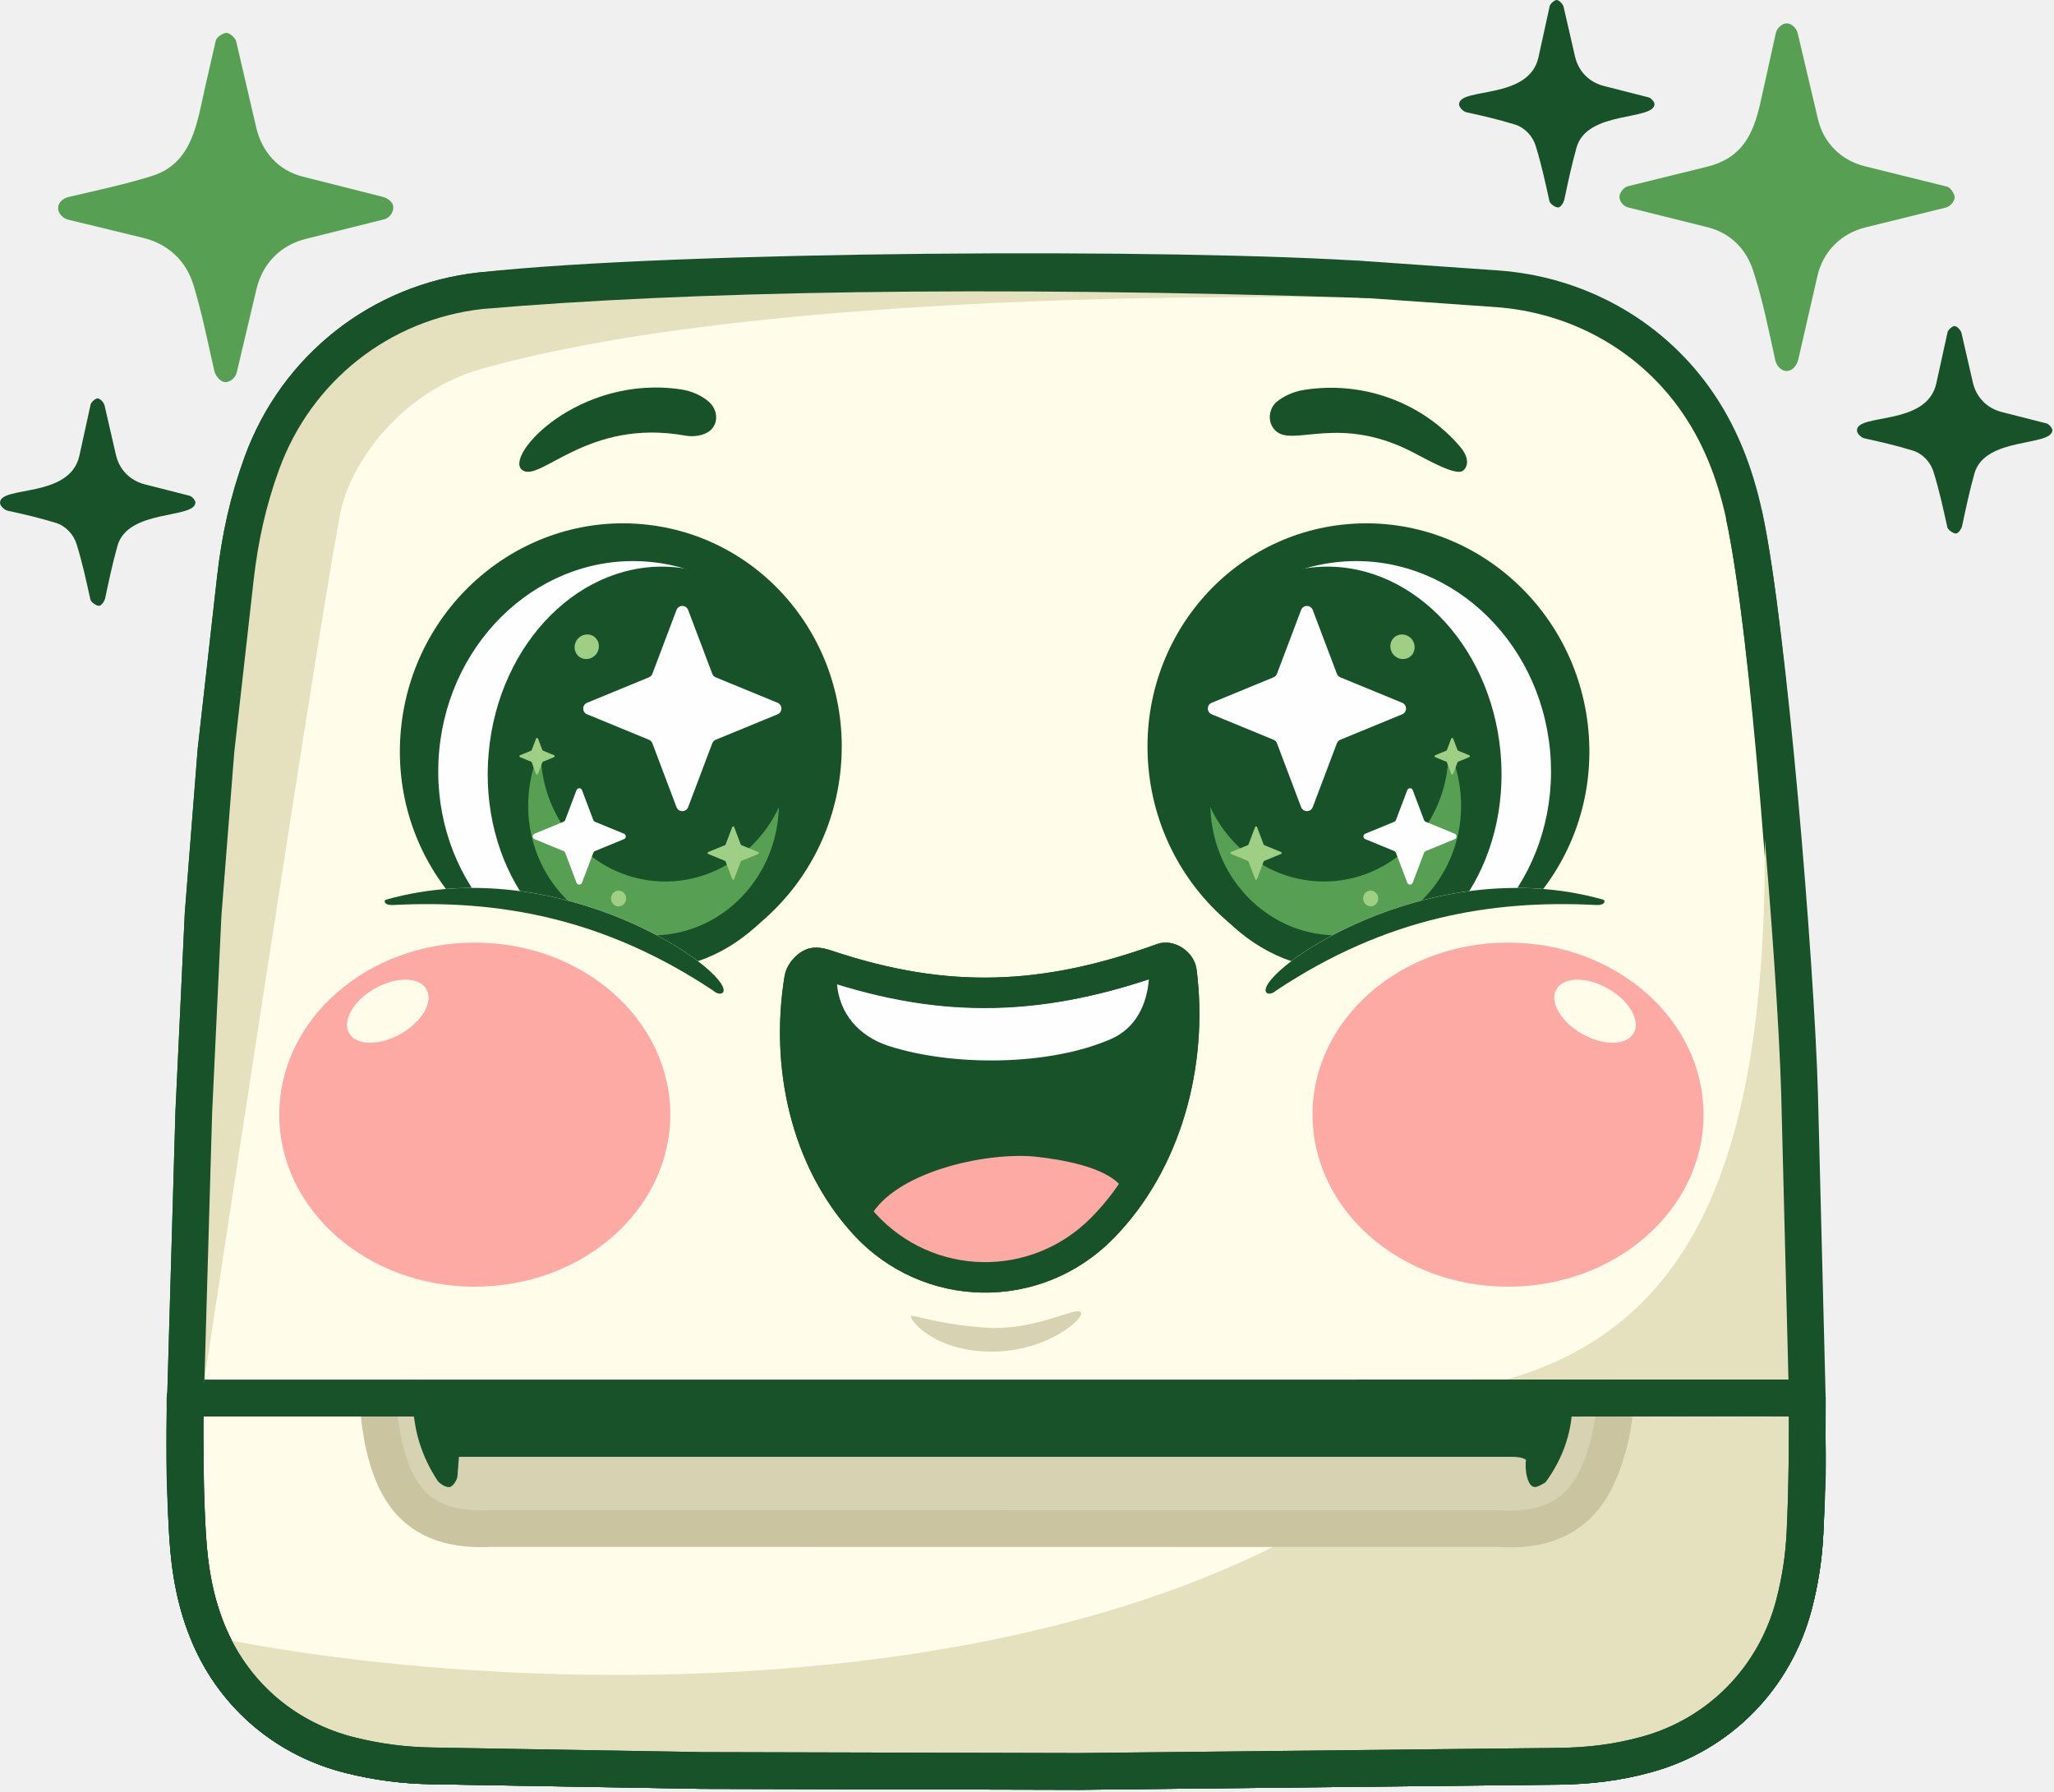
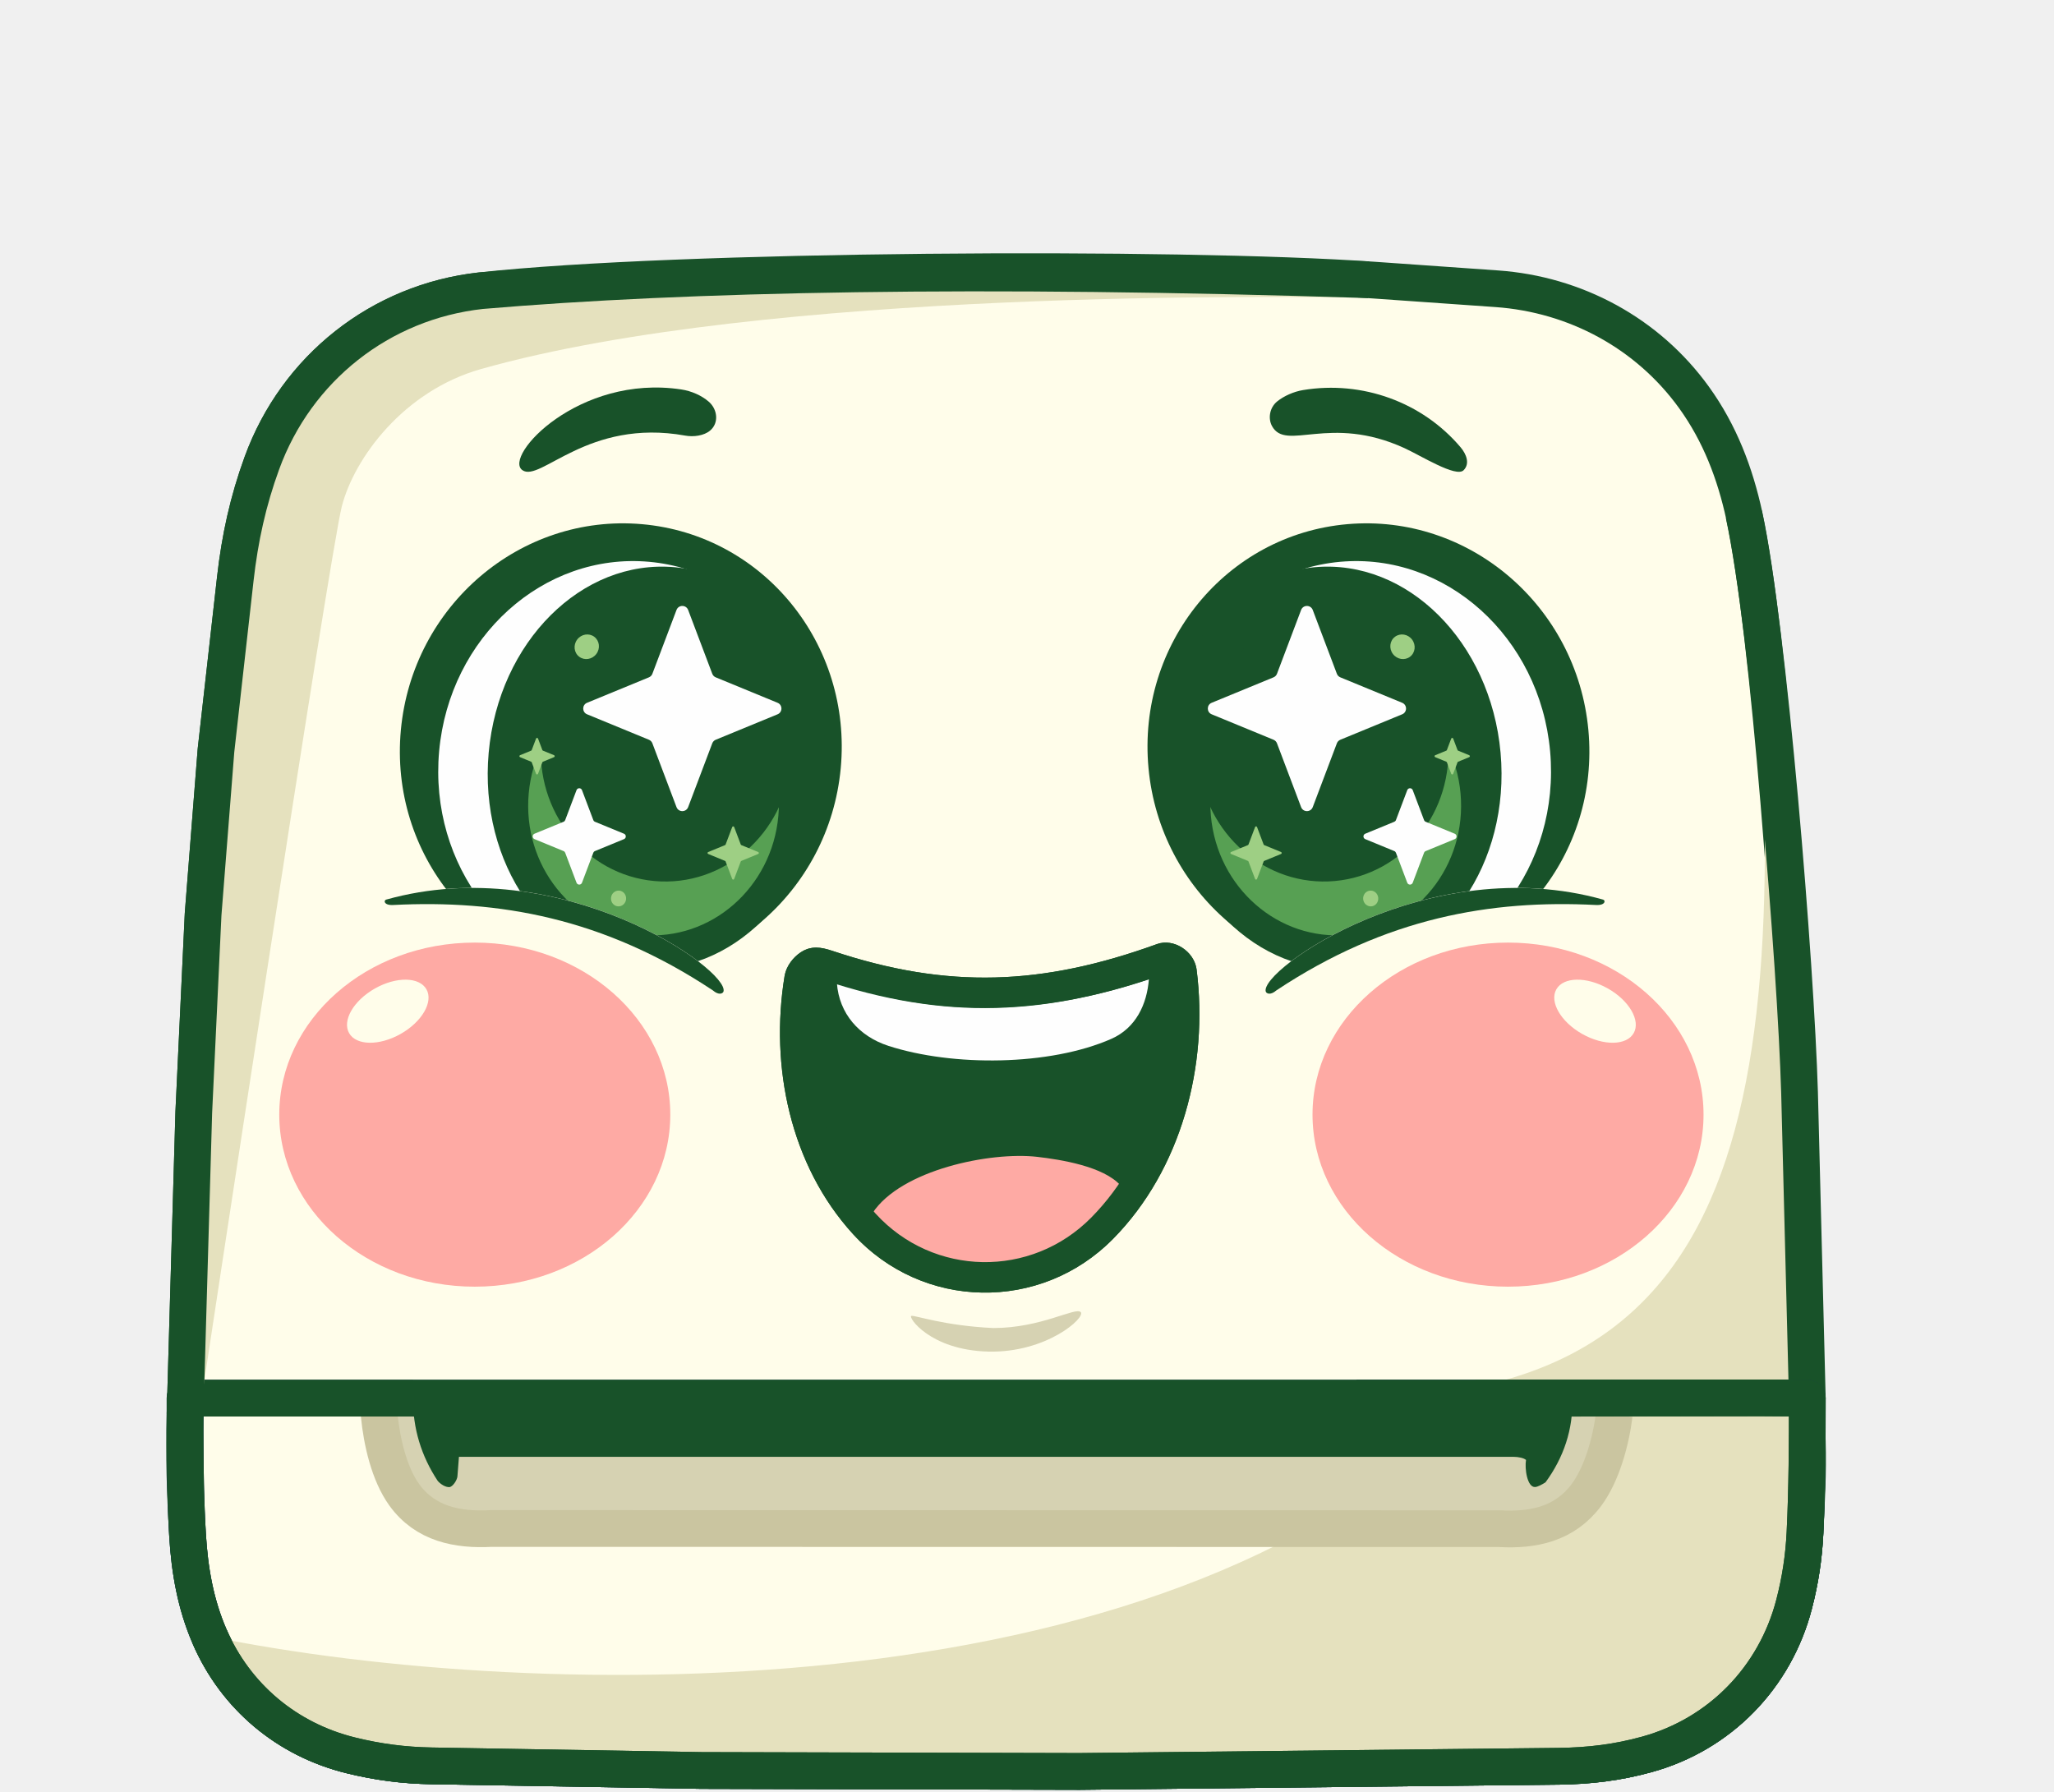
<svg xmlns="http://www.w3.org/2000/svg" width="986" height="860" viewBox="0 0 986 860" fill="none">
  <style>
+   /* Stars appear from nothing, then pulse */
+   @keyframes star-appear {
+     0% { opacity: 0; transform: scale(0) rotate(-45deg); }
+     40% { opacity: 1; transform: scale(1.15) rotate(10deg); }
+     60% { opacity: 1; transform: scale(0.9) rotate(-5deg); }
+     100% { opacity: 1; transform: scale(1) rotate(0deg); }
+   }
  @keyframes star-pulse {
    0% { opacity: 0; transform: scale(0.5); }
    30% { opacity: 1; transform: scale(1); }
    70% { opacity: 1; transform: scale(1); }
    100% { opacity: 0; transform: scale(0.5); }
  }
-   .star-big-r { animation: star-pulse 2.5s ease-in-out 0s infinite; transform-origin: 857px 95px; }
-   .star-big-l { animation: star-pulse 2.5s ease-in-out 0.8s infinite; transform-origin: 108px 100px; }
-   .star-sm-bl { animation: star-pulse 2s ease-in-out 1.5s infinite; transform-origin: 47px 241px; }
-   .star-sm-tr { animation: star-pulse 2s ease-in-out 0.4s infinite; transform-origin: 747px 50px; }
-   .star-sm-far { animation: star-pulse 2s ease-in-out 1.2s infinite; transform-origin: 938px 206px; }
+   .star-big-r { opacity: 0; animation: star-appear 0.5s cubic-bezier(0.34,1.56,0.64,1) 0.3s forwards, star-pulse 2.5s ease-in-out 1s infinite; transform-origin: 857px 95px; }
+   .star-big-l { opacity: 0; animation: star-appear 0.5s cubic-bezier(0.34,1.56,0.64,1) 0.5s forwards, star-pulse 2.5s ease-in-out 1.3s infinite; transform-origin: 108px 100px; }
+   .star-sm-bl { opacity: 0; animation: star-appear 0.4s cubic-bezier(0.34,1.56,0.64,1) 0.7s forwards, star-pulse 2s ease-in-out 1.7s infinite; transform-origin: 47px 241px; }
+   .star-sm-tr { opacity: 0; animation: star-appear 0.4s cubic-bezier(0.34,1.56,0.64,1) 0.4s forwards, star-pulse 2s ease-in-out 1.2s infinite; transform-origin: 747px 50px; }
+   .star-sm-far { opacity: 0; animation: star-appear 0.4s cubic-bezier(0.34,1.56,0.64,1) 0.6s forwards, star-pulse 2s ease-in-out 1.5s infinite; transform-origin: 938px 206px; }
  @keyframes eye-beat {
    0%, 100% { transform: scale(1); }
    50% { transform: scale(1.12); }
  }
  .eye-star-r1 { animation: eye-beat 2s ease-in-out infinite; transform-origin: 627px 340px; }
  .eye-star-r2 { animation: eye-beat 2s ease-in-out 0.3s infinite; transform-origin: 677px 401px; }
  .eye-star-l1 { animation: eye-beat 2s ease-in-out 0.5s infinite; transform-origin: 327px 340px; }
  .eye-star-l2 { animation: eye-beat 2s ease-in-out 0.8s infinite; transform-origin: 278px 401px; }
</style>
  <path d="M336.72 849.832L518.18 850.292L747.93 847.812C762.96 847.652 776.48 845.982 790.5 842.122C825.64 832.442 852.1 805.162 861.22 770.002C864.17 758.622 865.87 747.632 866.44 735.812C867.17 720.852 868 706.922 867.55 691.692L862.65 525.222C860.86 464.402 849.41 303.492 837.33 247.672C832.87 227.072 825.53 207.882 813.16 190.742C790.91 159.922 756.22 141.242 718.42 138.582L659.39 134.432C564.84 127.782 324.33 129.232 230.87 139.512C182.52 144.832 142.29 176.832 125.72 222.212C119.06 240.462 115.13 258.372 112.94 277.772L103.66 360.222L97.48 438.842L93 533.892L88.82 678.752C88.25 698.632 88.83 717.082 90.01 736.782C91.02 753.792 93.83 769.922 100.56 785.472C113.09 814.412 137.73 835.022 168.37 842.572C181.28 845.752 193.66 847.382 207.23 847.622L336.7 849.832H336.72Z" fill="white" />
  <g class="star-big-r">
    <path d="M863.31 172.332L872.46 132.472C875.16 120.712 883.71 112.072 895.58 109.142L934.07 99.642C936.38 99.072 938.44 96.432 938.32 94.472C938.23 92.982 936.32 89.982 934.66 89.572L895.27 79.802C883.83 76.962 875.41 68.652 872.72 57.212L863 15.982C862.4 13.432 860.03 11.222 857.68 11.192C855.55 11.162 853 13.442 852.46 15.882L845.15 48.922C841.63 64.852 836.08 75.932 819.33 80.052L781.44 89.382C779.34 89.902 777.39 92.632 777.38 94.422C777.38 96.522 779.23 98.992 781.48 99.552L819.81 109.112C830.38 111.752 838.07 119.242 841.49 129.632C846.17 143.832 848.92 158.152 852.21 172.892C852.86 175.792 855.21 178.142 857.69 178.082C860.4 178.022 862.55 175.662 863.32 172.322L863.31 172.332Z" fill="white" />
    <path d="M863.311 172.33C862.541 175.67 860.391 178.03 857.681 178.09C855.201 178.14 852.841 175.8 852.201 172.9C848.911 158.15 846.161 143.83 841.481 129.64C838.061 119.25 830.361 111.76 819.801 109.12L781.471 99.559C779.231 98.999 777.371 96.529 777.371 94.43C777.371 92.639 779.331 89.909 781.431 89.389L819.321 80.059C836.071 75.939 841.611 64.85 845.141 48.929L852.451 15.889C852.991 13.45 855.541 11.169 857.671 11.2C860.021 11.229 862.391 13.45 862.991 15.989L872.711 57.219C875.411 68.659 883.831 76.98 895.261 79.809L934.651 89.579C936.311 89.99 938.221 92.99 938.311 94.48C938.431 96.45 936.371 99.079 934.061 99.65L895.571 109.15C883.701 112.08 875.151 120.72 872.451 132.48L863.311 172.33Z" fill="#57A053" />
  </g>
  <g class="star-big-l">
    <path d="M113.7 178.602L123.12 138.812C126.07 126.362 134.73 117.692 146.91 114.652L184.54 105.262C187.07 104.632 188.99 101.732 188.82 99.312C188.66 97.022 186.28 95.112 183.6 94.442L145.3 84.762C133.68 81.822 125.75 72.952 123 61.172L113.4 19.942C112.97 18.112 110.28 15.792 108.74 15.772C107.2 15.752 103.98 17.742 103.57 19.502L98.73 40.632C94.46 59.282 92.55 78.402 72.74 84.532C59.59 88.602 46.55 91.352 33.1 94.502C29.96 95.232 27.65 97.402 27.9 100.342C28.1 102.602 30.23 104.852 32.81 105.472L68.87 114.232C80.59 117.082 89.34 125.122 92.91 136.962C97 150.532 99.7 164.032 102.86 178.012C103.42 180.502 105.73 183.092 107.66 183.382C110.09 183.742 112.96 181.732 113.7 178.602Z" fill="white" />
    <path d="M113.701 178.6C112.961 181.73 110.091 183.74 107.661 183.38C105.731 183.09 103.421 180.5 102.861 178.01C99.701 164.03 97.001 150.53 92.911 136.96C89.341 125.12 80.581 117.08 68.871 114.23L32.811 105.47C30.231 104.84 28.091 102.6 27.901 100.34C27.651 97.41 29.961 95.24 33.101 94.5C46.561 91.35 59.601 88.6 72.741 84.53C92.551 78.4 94.461 59.27 98.731 40.63L103.571 19.5C103.971 17.74 107.201 15.74 108.741 15.77C110.281 15.8 112.981 18.11 113.401 19.94L123.001 61.17C125.741 72.95 133.671 81.83 145.301 84.76L183.601 94.44C186.271 95.12 188.651 97.03 188.821 99.31C188.991 101.73 187.081 104.62 184.541 105.26L146.911 114.65C134.731 117.69 126.071 126.36 123.121 138.81L113.701 178.6Z" fill="#57A053" />
  </g>
  <g class="star-sm-bl">
    <path d="M50.54 286.952C52.43 277.932 54.08 270.392 56.37 262.102C61.31 244.202 93.21 249.222 93.82 241.312C93.9 240.282 92.23 238.272 91.01 237.962L69.56 232.502C62.37 230.672 57.28 225.432 55.64 218.282L50.18 194.542C49.87 193.202 47.99 191.172 46.79 191.222C45.76 191.262 43.75 193.032 43.5 194.142L38.11 218.702C33.55 239.492 -0.07 232.882 0 241.362C0.01 242.812 2.05 244.792 3.61 245.132C11.78 246.912 18.94 248.592 26.79 250.992C31.45 252.422 35.3 256.472 36.74 261.132C39.53 270.172 41.3 278.372 43.39 287.792C43.69 289.122 46.33 290.902 47.62 290.812C48.72 290.732 50.19 288.632 50.54 286.952Z" fill="white" />
    <path d="M50.54 286.95C50.19 288.62 48.72 290.73 47.62 290.81C46.33 290.9 43.68 289.12 43.39 287.79C41.3 278.37 39.54 270.17 36.74 261.13C35.3 256.47 31.45 252.41 26.79 250.99C18.95 248.59 11.78 246.91 3.61 245.13C2.05 244.79 0.01 242.81 0 241.36C-0.07 232.89 33.55 239.5 38.11 218.7L43.5 194.14C43.75 193.02 45.76 191.26 46.79 191.22C47.99 191.17 49.87 193.21 50.18 194.54L55.64 218.28C57.28 225.43 62.37 230.67 69.56 232.5L91.01 237.96C92.23 238.27 93.9 240.28 93.82 241.31C93.22 249.22 61.32 244.19 56.37 262.1C54.08 270.39 52.43 277.93 50.54 286.95Z" fill="#185229" />
  </g>
  <g class="star-sm-tr">
    <path d="M750.954 95.731C750.604 97.401 749.134 99.511 748.034 99.591C746.744 99.681 744.094 97.901 743.804 96.571C741.714 87.151 739.954 78.951 737.154 69.911C735.714 65.251 731.864 61.191 727.204 59.771C719.364 57.371 712.194 55.691 704.024 53.911C702.464 53.571 700.424 51.591 700.414 50.141C700.344 41.671 733.964 48.281 738.524 27.481L743.914 2.921C744.164 1.801 746.174 0.041 747.204 0.001C748.404 -0.049 750.284 1.991 750.594 3.321L756.054 27.061C757.694 34.211 762.784 39.451 769.974 41.281L791.424 46.741C792.644 47.051 794.314 49.061 794.234 50.091C793.634 58.001 761.734 52.971 756.784 70.881C754.494 79.171 752.844 86.711 750.954 95.731Z" fill="#185229" />
  </g>
  <g class="star-sm-far">
    <path d="M941.946 252.239C941.596 253.909 940.126 256.019 939.026 256.099C937.736 256.189 935.086 254.409 934.796 253.079C932.706 243.659 930.946 235.459 928.146 226.419C926.706 221.759 922.856 217.699 918.196 216.279C910.356 213.879 903.186 212.199 895.016 210.419C893.456 210.079 891.416 208.099 891.406 206.649C891.336 198.179 924.956 204.789 929.516 183.989L934.906 159.429C935.156 158.309 937.166 156.549 938.196 156.509C939.396 156.459 941.276 158.499 941.586 159.829L947.046 183.569C948.686 190.719 953.776 195.959 960.966 197.789L982.416 203.249C983.636 203.559 985.306 205.569 985.226 206.599C984.626 214.509 952.726 209.479 947.776 227.389C945.486 235.679 943.836 243.219 941.946 252.239Z" fill="#185229" />
  </g>
  <path d="M336.721 849.852L207.251 847.642C193.681 847.412 181.301 845.772 168.391 842.592C137.751 835.042 113.111 814.432 100.581 785.492C93.851 769.942 91.041 753.812 90.031 736.802C88.861 717.102 88.271 698.652 88.841 678.772L93.021 533.912L97.501 438.862L103.681 360.242L112.961 277.792C115.151 258.392 119.071 240.482 125.741 222.232C142.301 176.852 182.541 144.852 230.891 139.532C324.351 129.252 564.861 127.802 659.411 134.452L718.441 138.602C756.241 141.262 790.931 159.942 813.181 190.762C825.551 207.902 832.891 227.092 837.351 247.692C849.431 303.512 860.881 464.422 862.671 525.242L867.571 691.712C868.021 706.942 867.191 720.872 866.461 735.832C865.881 747.642 864.191 758.642 861.241 770.022C852.121 805.182 825.661 832.462 790.521 842.142C776.491 846.012 762.981 847.672 747.951 847.832L518.201 850.312L336.741 849.852H336.721Z" fill="#FFFDEA" stroke="#185229" stroke-width="17.632" stroke-linejoin="round" />
  <path d="M863.852 524.378C862.062 463.558 850.612 302.648 838.532 246.828C863.852 524.378 842.902 671.119 651.168 671.119H867.573L863.852 524.378Z" fill="#E5E1BE" />
  <path d="M837.109 246.855C849.189 302.675 862.062 463.557 863.852 524.377L867.573 671.118H651.168" stroke="#185229" stroke-width="17.632" stroke-linejoin="round" />
  <path d="M198.292 671.12H110.862H88.842C88.842 693.053 88.731 714.883 90.032 736.8C91.042 753.81 93.852 769.94 100.582 785.49C113.112 814.43 137.752 835.04 168.392 842.59C181.302 845.77 193.682 847.41 207.252 847.64L336.722 849.85H336.742L518.202 850.31L747.952 847.83C762.982 847.67 776.492 846.01 790.522 842.14C825.662 832.46 852.122 805.18 861.242 770.02C864.192 758.64 865.882 747.64 866.462 735.83C867.515 714.247 867.572 692.746 867.572 671.15L845.462 671L754.712 671.15H198.292" stroke="#192E57" stroke-width="17.632" stroke-linejoin="round" />
  <path d="M207.252 847.64L336.722 849.85H336.742L518.202 850.31L747.952 847.83C762.982 847.67 776.492 846.01 790.522 842.14C825.662 832.46 852.122 805.18 861.242 770.02C864.192 758.64 865.882 747.64 866.462 735.83C867.515 714.247 867.572 692.746 867.572 671.15L845.462 671L708.285 671.15C569.744 823.195 258.554 817.777 100.582 785.49C113.112 814.43 137.752 835.04 168.392 842.59C181.302 845.77 193.682 847.41 207.252 847.64Z" fill="#E5E1BE" />
  <path d="M235.77 733.7C219.55 734.58 204.1 731.46 194.08 717.56C186.84 707.522 183.278 692.126 182.011 679.09H774.9C773.28 692.09 768.86 707.81 761.54 717.62C751.1 731.61 735.99 734.73 719.67 733.77L235.77 733.7Z" fill="#D6D2B2" />
  <path d="M181.98 678.77C181.98 678.77 182.001 678.983 182.011 679.09C183.278 692.126 186.84 707.522 194.08 717.56C204.1 731.46 219.55 734.58 235.77 733.7L719.67 733.77C735.99 734.73 751.1 731.61 761.54 717.62C768.86 707.81 773.28 692.09 774.9 679.09" stroke="#CAC5A0" stroke-width="17.632" stroke-linejoin="round" />
  <path d="M741.911 711.531C750.461 699.891 755.351 686.051 754.711 671.151L198.291 671.121C198.101 685.531 202.251 699.011 210.161 710.911C211.561 712.471 213.781 713.881 215.641 713.841C217.301 713.801 219.441 710.461 219.581 708.701L220.311 699.301H726.541C728.931 699.301 731.521 699.861 732.551 700.801C731.831 704.851 733.091 714.011 736.921 713.791C738.211 713.721 740.291 712.561 741.911 711.531Z" fill="#185229" />
  <path d="M198.292 671.12H110.862H88.842C88.842 693.053 88.731 714.883 90.032 736.8C91.042 753.81 93.852 769.94 100.582 785.49C113.112 814.43 137.752 835.04 168.392 842.59C181.302 845.77 193.682 847.41 207.252 847.64L336.722 849.85H336.742L518.202 850.31L747.952 847.83C762.982 847.67 776.492 846.01 790.522 842.14C825.662 832.46 852.122 805.18 861.242 770.02C864.192 758.64 865.882 747.64 866.462 735.83C867.515 714.247 867.572 692.746 867.572 671.15L845.462 671L754.712 671.15H198.292" stroke="#185229" stroke-width="17.632" stroke-linejoin="round" />
  <path d="M100.582 785.49C113.112 814.43 137.752 835.04 168.392 842.59C181.302 845.77 193.682 847.41 207.252 847.64L336.722 849.85H336.742L518.202 850.31L747.952 847.83C762.982 847.67 776.492 846.01 790.522 842.14C825.662 832.46 852.122 805.18 861.242 770.02C864.192 758.64 865.882 747.64 866.462 735.83C867.515 714.247 867.572 692.746 867.572 671.15L845.462 671L708.285 671.15" stroke="#185229" stroke-width="17.632" stroke-linejoin="round" />
  <path d="M93.019 533.913L97.5 666.592C97.5 666.592 158.153 266.014 164.11 242.98C170.067 219.946 193.673 187.677 230.889 177.149C368.977 138.089 620.767 142.723 647.487 142.723C498.479 119.658 324.349 129.253 230.889 139.533C182.539 144.853 142.3 176.853 125.74 222.233C119.07 240.483 115.15 258.393 112.96 277.793L103.68 360.243L97.499 438.863L93.019 533.913Z" fill="#E5E1BE" />
  <path d="M88.84 678.771L93.02 533.91L97.5 438.86L103.68 360.24L112.96 277.79C115.15 258.39 119.07 240.48 125.74 222.23C142.3 176.85 182.54 144.85 230.89 139.53C329.32 131.099 470.184 128.191 656.981 134.278" stroke="#185229" stroke-width="17.632" stroke-linejoin="round" />
  <path d="M409.456 592.342C379.386 559.382 369.516 511.902 376.626 468.542C377.466 463.412 381.066 459.392 384.176 457.262C389.276 453.782 394.106 454.602 399.596 456.432C454.936 474.932 500.466 473.072 555.436 453.162C563.386 450.282 573.296 456.592 574.416 465.412C580.226 511.182 567.226 561.342 534.266 594.722C499.456 629.972 442.786 628.892 409.456 592.352V592.342Z" fill="#185229" />
  <path d="M533.468 498.672C503.858 511.702 457.298 512.012 426.488 502.032C412.378 497.462 402.778 486.502 401.738 471.842C452.348 488.902 500.908 486.952 551.508 470.102C550.568 481.982 545.348 493.442 533.468 498.672Z" fill="#FEFEFE" />
  <path d="M497.825 555.295C509.155 556.595 529.745 559.845 537.955 569.085C529.722 581.81 519.725 592.037 506.325 599.395C477.995 614.935 439.665 607.655 418.805 582.335C432.525 561.455 475.535 552.745 497.825 555.295Z" fill="#FEAAA4" />
  <path d="M557.928 460.04C559.328 459.533 561.419 459.695 563.533 461.054C565.497 462.315 566.751 464.158 567.102 465.972L567.159 466.334C572.741 510.306 560.161 558.086 529.061 589.582C497.242 621.803 445.54 620.861 415.021 587.596C414.968 587.534 414.915 587.472 414.86 587.412C386.607 556.443 377.016 511.372 383.845 469.726V469.725C384.261 467.181 386.25 464.707 388.309 463.297C389.615 462.408 390.654 462.171 391.743 462.171C393.063 462.17 394.733 462.522 397.276 463.369V463.37C454.306 482.435 501.535 480.465 557.927 460.04H557.928Z" stroke="#185229" stroke-width="14.63" stroke-linejoin="round" />
  <path d="M437.5 631.646C439.324 631.283 453.174 636.384 476.867 637.478C499.832 637.477 516.238 627.272 518.79 629.824C521.341 632.375 502.386 649.508 474.317 648.779C446.248 648.05 435.676 632.01 437.5 631.646Z" fill="#D6D2B2" />
  <mask id="mask0_1121_31926" style="mask-type:alpha" maskUnits="userSpaceOnUse" x="532" y="232" width="239" height="244">
    <path d="M607.62 475.932C607.885 476.799 511.414 409.629 536.986 327.607C552.784 232.419 784.364 134.545 769.56 431.795C685.763 408.295 604.467 465.649 607.62 475.932Z" fill="#FE1F1F" />
  </mask>
  <g mask="url(#mask0_1121_31926)">
    <path d="M551.331 368.751C556.897 428.376 608.676 472.6 666.984 467.526C725.291 462.453 768.047 410.004 762.482 350.379C756.916 290.753 705.136 246.53 646.829 251.603C588.521 256.677 545.765 309.125 551.331 368.751Z" fill="#185229" />
    <path d="M560.322 377.168C565.26 431.961 610.406 472.672 661.159 468.098C711.912 463.524 749.052 415.398 744.114 360.605C739.176 305.812 694.03 265.101 643.277 269.675C592.524 274.249 555.384 322.375 560.322 377.168Z" fill="#FEFEFE" />
    <ellipse cx="80.936" cy="96.663" rx="80.936" ry="96.663" transform="matrix(-0.995964 0.0897568 0.0897568 0.995964 711.652 265.008)" fill="#185229" />
    <path d="M581.277 391.639C584.388 426.159 613.737 451.725 646.829 448.743C679.921 445.76 704.225 415.359 701.115 380.84C698.004 346.32 668.655 320.754 635.563 323.737C602.471 326.719 578.166 357.12 581.277 391.639Z" fill="#57A053" />
    <path d="M575.203 365.8C578.314 400.319 607.662 425.885 640.755 422.903C673.847 419.92 698.151 389.519 695.04 355C691.929 320.48 662.581 294.914 629.489 297.897C596.397 300.879 572.092 331.28 575.203 365.8Z" fill="#185229" />
    <path class="eye-star-r1" d="M630.172 292.8C629.198 290.223 625.553 290.223 624.579 292.8L613.001 323.422C612.708 324.196 612.107 324.815 611.341 325.13L581.652 337.344C579.182 338.36 579.182 341.858 581.652 342.874L611.341 355.089C612.107 355.404 612.708 356.022 613.001 356.797L624.579 387.419C625.553 389.996 629.198 389.996 630.172 387.419L641.75 356.797C642.043 356.022 642.644 355.404 643.409 355.089L673.099 342.874C675.569 341.858 675.569 338.36 673.099 337.344L643.409 325.13C642.644 324.815 642.043 324.196 641.75 323.422L630.172 292.8Z" fill="#FEFEFE" />
    <path class="eye-star-r2" d="M678.167 379.275C677.709 378.065 675.997 378.065 675.54 379.275L670.102 393.657C669.965 394.021 669.682 394.311 669.323 394.459L655.379 400.196C654.219 400.673 654.219 402.316 655.379 402.793L669.323 408.53C669.682 408.677 669.965 408.968 670.102 409.332L675.54 423.713C675.997 424.924 677.709 424.924 678.167 423.713L683.604 409.332C683.742 408.968 684.024 408.677 684.384 408.53L698.328 402.793C699.488 402.316 699.488 400.673 698.328 400.196L684.384 394.459C684.024 394.311 683.742 394.021 683.604 393.657L678.167 379.275Z" fill="#FEFEFE" />
    <path d="M603.425 396.995C603.262 396.564 602.652 396.564 602.49 396.995L599.321 405.376C599.272 405.506 599.171 405.609 599.043 405.662L590.952 408.99C590.539 409.16 590.539 409.745 590.952 409.915L599.043 413.244C599.171 413.296 599.272 413.4 599.321 413.529L602.49 421.911C602.652 422.342 603.262 422.342 603.425 421.911L606.594 413.529C606.643 413.4 606.743 413.296 606.871 413.244L614.962 409.915C615.375 409.745 615.375 409.16 614.962 408.99L606.871 405.662C606.743 405.609 606.643 405.506 606.594 405.376L603.425 396.995Z" fill="#9ECF84" />
    <path d="M697.584 354.522C697.421 354.091 696.811 354.091 696.648 354.522L694.564 360.035C694.515 360.164 694.415 360.268 694.287 360.321L688.946 362.518C688.533 362.688 688.533 363.273 688.946 363.443L694.287 365.64C694.415 365.692 694.515 365.796 694.564 365.925L696.648 371.438C696.811 371.869 697.421 371.869 697.584 371.438L699.668 365.925C699.717 365.796 699.817 365.692 699.946 365.64L705.286 363.443C705.699 363.273 705.699 362.688 705.286 362.518L699.946 360.321C699.817 360.268 699.717 360.164 699.668 360.035L697.584 354.522Z" fill="#9ECF84" />
    <ellipse cx="3.631" cy="3.788" rx="3.631" ry="3.788" transform="matrix(-0.995964 0.0897568 0.0897568 0.995964 661.266 427.188)" fill="#9ECF84" />
    <ellipse cx="5.752" cy="6" rx="5.752" ry="6" transform="matrix(-0.798712 0.601713 0.601713 0.798712 674.234 302.203)" fill="#9ECF84" />
  </g>
  <path d="M607.616 475.965C607.882 476.831 609.723 477.986 612.752 475.377C665.362 440.445 715.75 431.827 766.173 434.412C770.663 434.642 770.829 432.184 769.557 431.827C685.76 408.327 604.464 465.682 607.616 475.965Z" fill="#185229" />
  <path d="M702.568 225.739C698.928 229.329 682.228 218.789 674.178 215.099C638.158 198.599 617.328 217.009 610.588 204.469C608.658 200.879 609.408 195.659 613.118 192.669C616.358 190.069 621.008 187.979 625.568 187.229C653.878 182.579 682.778 192.969 701.188 214.759C703.798 217.849 705.808 222.539 702.568 225.729V225.739Z" fill="#185229" />
  <mask id="mask1_1121_31926" style="mask-type:alpha" maskUnits="userSpaceOnUse" x="184" y="232" width="239" height="244">
    <path d="M347.294 475.932C347.029 476.799 443.5 409.629 417.928 327.607C402.13 232.419 170.55 134.545 185.354 431.795C269.151 408.295 350.447 465.649 347.294 475.932Z" fill="#FE1F1F" />
  </mask>
  <g mask="url(#mask1_1121_31926)">
    <path d="M403.587 368.751C398.021 428.376 346.242 472.6 287.934 467.526C229.627 462.453 186.871 410.004 192.436 350.379C198.002 290.753 249.782 246.53 308.089 251.603C366.397 256.677 409.153 309.125 403.587 368.751Z" fill="#185229" />
    <path d="M394.596 377.168C389.658 431.961 344.512 472.672 293.759 468.098C243.006 463.524 205.866 415.398 210.804 360.605C215.742 305.812 260.888 265.101 311.641 269.675C362.394 274.249 399.534 322.375 394.596 377.168Z" fill="#FEFEFE" />
    <ellipse cx="315.199" cy="368.546" rx="80.936" ry="96.663" transform="rotate(5.14962 315.199 368.546)" fill="#185229" />
    <path d="M373.645 391.639C370.534 426.159 341.185 451.725 308.093 448.743C275.001 445.76 250.696 415.359 253.807 380.84C256.918 346.32 286.267 320.754 319.359 323.737C352.451 326.719 376.755 357.12 373.645 391.639Z" fill="#57A053" />
    <path d="M379.719 365.804C376.608 400.323 347.259 425.889 314.167 422.907C281.075 419.924 256.771 389.523 259.882 355.004C262.992 320.484 292.341 294.918 325.433 297.901C358.525 300.883 382.83 331.284 379.719 365.804Z" fill="#185229" />
    <path class="eye-star-l1" d="M324.746 292.8C325.72 290.223 329.365 290.223 330.339 292.8L341.917 323.422C342.21 324.196 342.811 324.815 343.576 325.13L373.266 337.344C375.736 338.36 375.736 341.858 373.266 342.874L343.576 355.089C342.811 355.404 342.21 356.022 341.917 356.797L330.339 387.419C329.365 389.996 325.72 389.996 324.746 387.419L313.168 356.797C312.875 356.022 312.274 355.404 311.509 355.089L281.819 342.874C279.349 341.858 279.349 338.36 281.819 337.344L311.509 325.13C312.274 324.815 312.875 324.196 313.168 323.422L324.746 292.8Z" fill="#FEFEFE" />
    <path class="eye-star-l2" d="M276.751 379.275C277.209 378.065 278.921 378.065 279.378 379.275L284.816 393.657C284.953 394.021 285.235 394.311 285.595 394.459L299.539 400.196C300.699 400.673 300.699 402.316 299.539 402.793L285.595 408.53C285.235 408.677 284.953 408.968 284.816 409.332L279.378 423.713C278.921 424.924 277.209 424.924 276.751 423.713L271.314 409.332C271.176 408.968 270.894 408.677 270.534 408.53L256.59 402.793C255.43 402.316 255.43 400.673 256.59 400.196L270.534 394.459C270.894 394.311 271.176 394.021 271.314 393.657L276.751 379.275Z" fill="#FEFEFE" />
    <path d="M351.493 396.995C351.656 396.564 352.266 396.564 352.428 396.995L355.597 405.376C355.646 405.506 355.747 405.609 355.875 405.662L363.966 408.99C364.379 409.16 364.379 409.745 363.966 409.915L355.875 413.244C355.747 413.296 355.646 413.4 355.597 413.529L352.428 421.911C352.266 422.342 351.656 422.342 351.493 421.911L348.324 413.529C348.275 413.4 348.175 413.296 348.047 413.244L339.956 409.915C339.543 409.745 339.543 409.16 339.956 408.99L348.047 405.662C348.175 405.609 348.275 405.506 348.324 405.376L351.493 396.995Z" fill="#9ECF84" />
    <path d="M257.334 354.518C257.497 354.087 258.107 354.087 258.27 354.518L260.354 360.031C260.403 360.161 260.503 360.264 260.631 360.317L265.972 362.514C266.385 362.684 266.385 363.269 265.972 363.439L260.631 365.636C260.503 365.689 260.403 365.792 260.354 365.921L258.27 371.434C258.107 371.865 257.497 371.865 257.334 371.434L255.25 365.921C255.201 365.792 255.1 365.689 254.972 365.636L249.632 363.439C249.219 363.269 249.219 362.684 249.632 362.514L254.972 360.317C255.1 360.264 255.201 360.161 255.25 360.031L257.334 354.518Z" fill="#9ECF84" />
    <ellipse cx="296.929" cy="431.286" rx="3.631" ry="3.788" transform="rotate(5.14962 296.929 431.286)" fill="#9ECF84" />
    <ellipse cx="281.667" cy="310.456" rx="5.752" ry="6" transform="rotate(36.9927 281.667 310.456)" fill="#9ECF84" />
  </g>
  <path d="M347.298 475.965C347.032 476.831 345.191 477.986 342.162 475.377C289.552 440.445 239.164 431.827 188.741 434.412C184.251 434.642 184.085 432.184 185.357 431.827C269.155 408.327 350.45 465.682 347.298 475.965Z" fill="#185229" />
  <path d="M328.936 209.095C282.086 200.645 259.316 231.815 250.736 225.665C241.476 219.025 277.796 179.535 326.996 186.935C331.976 187.685 336.786 189.835 340.246 192.825C344.416 196.445 345.246 203.005 340.876 206.685C337.916 209.185 332.906 209.815 328.926 209.095H328.936Z" fill="#185229" />
  <ellipse cx="93.853" cy="82.584" rx="93.853" ry="82.584" transform="matrix(-1 0 0 1 817.766 452.457)" fill="#FEAAA4" />
  <ellipse cx="21.335" cy="12.529" rx="21.335" ry="12.529" transform="matrix(-0.870378 -0.492384 -0.492384 0.870378 790.414 484.996)" fill="#FFFDEA" />
  <ellipse cx="227.912" cy="535.041" rx="93.853" ry="82.584" fill="#FEAAA4" />
  <ellipse cx="186.149" cy="485.396" rx="21.335" ry="12.529" transform="rotate(-29.4974 186.149 485.396)" fill="#FFFDEA" />
</svg>
